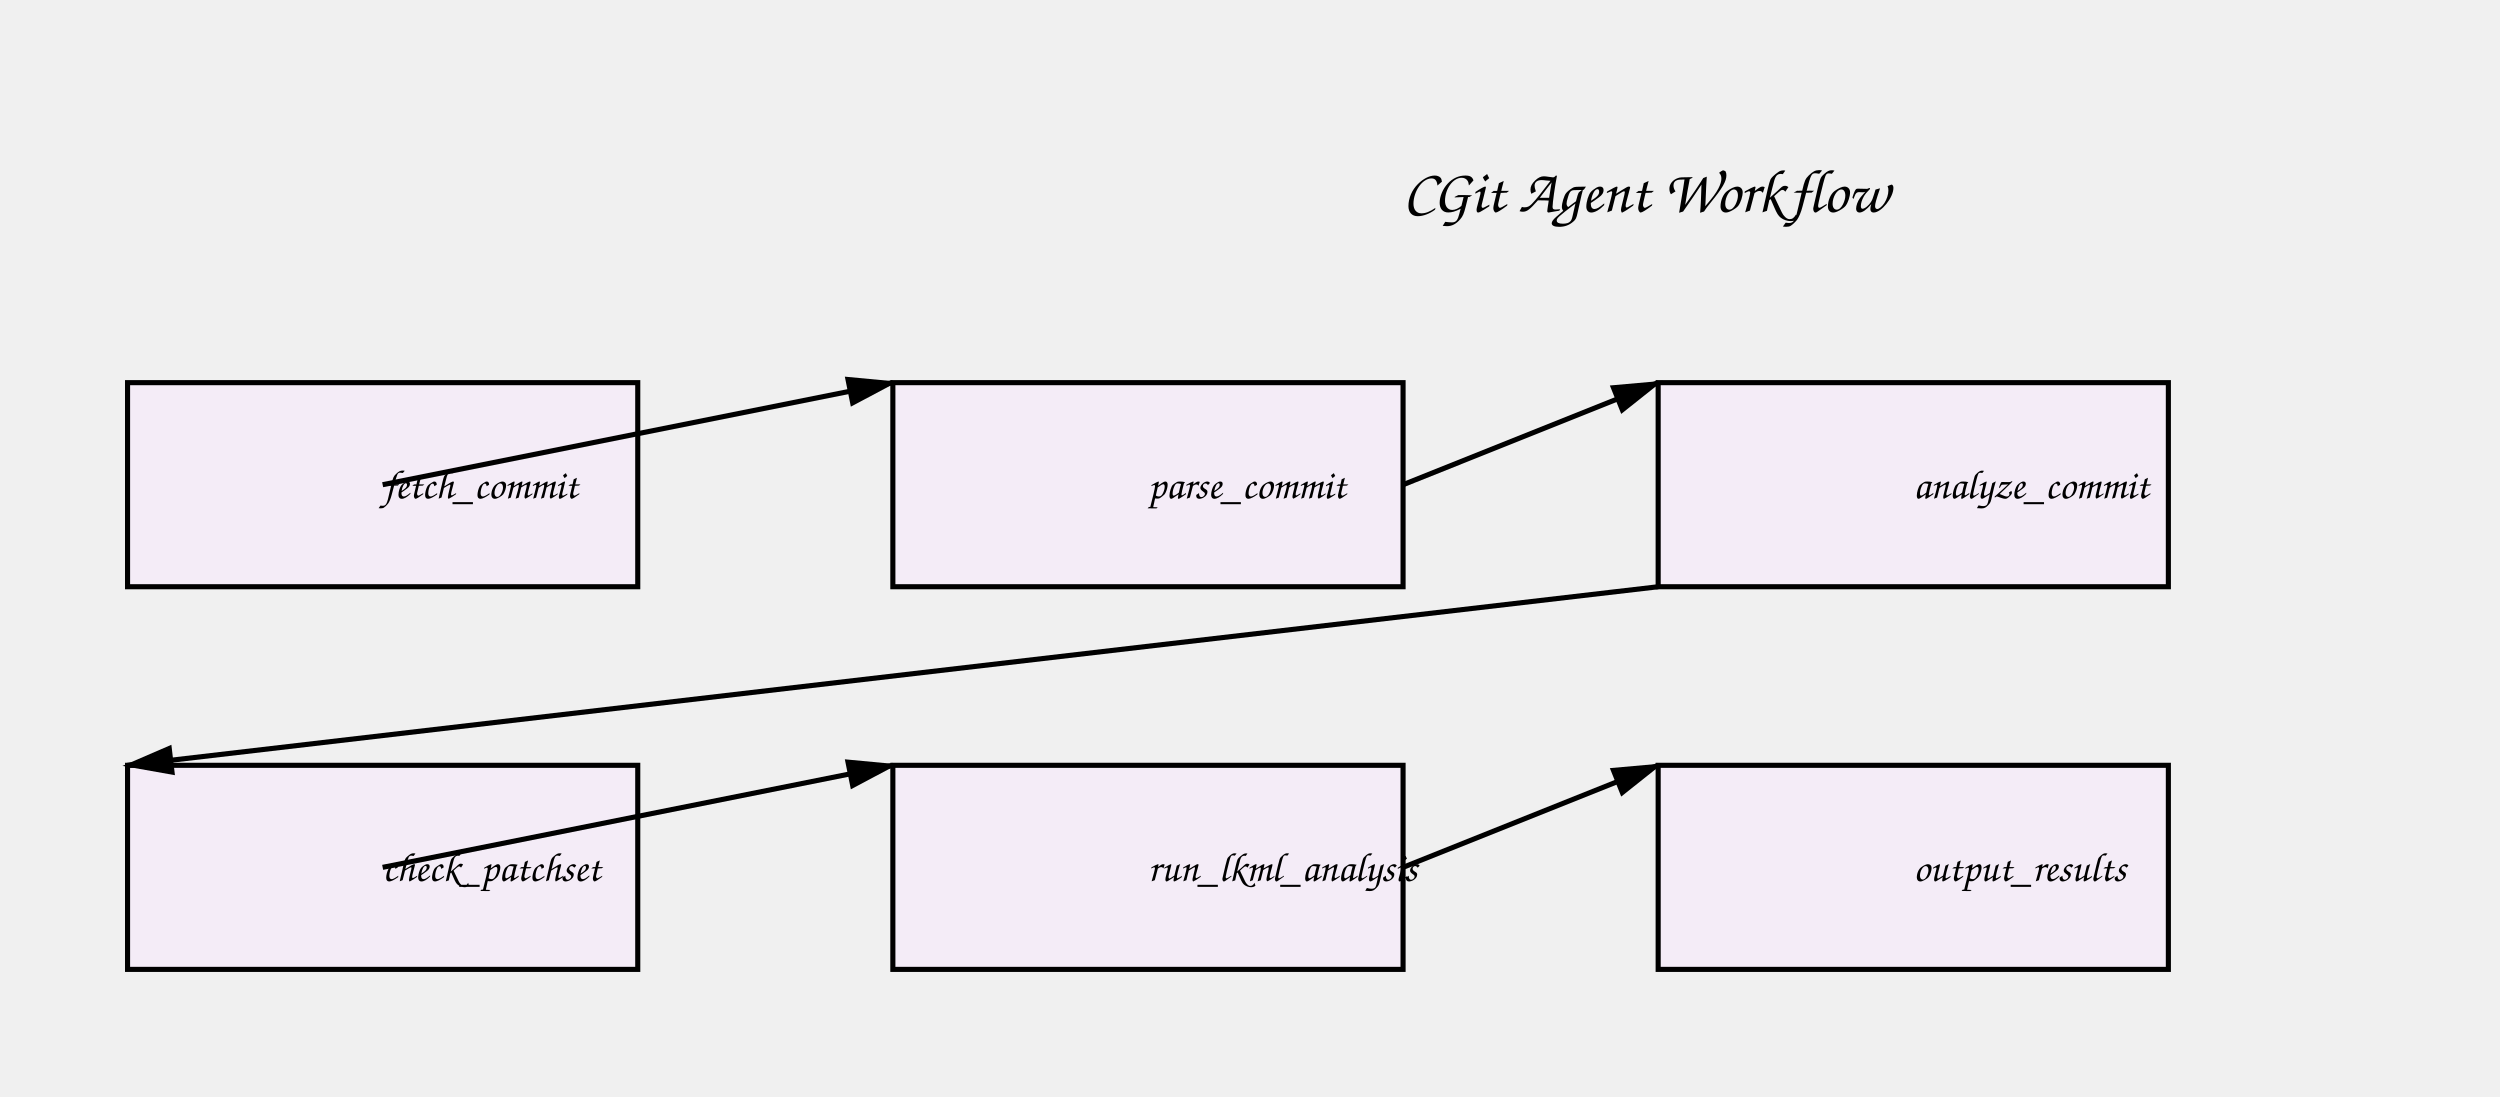
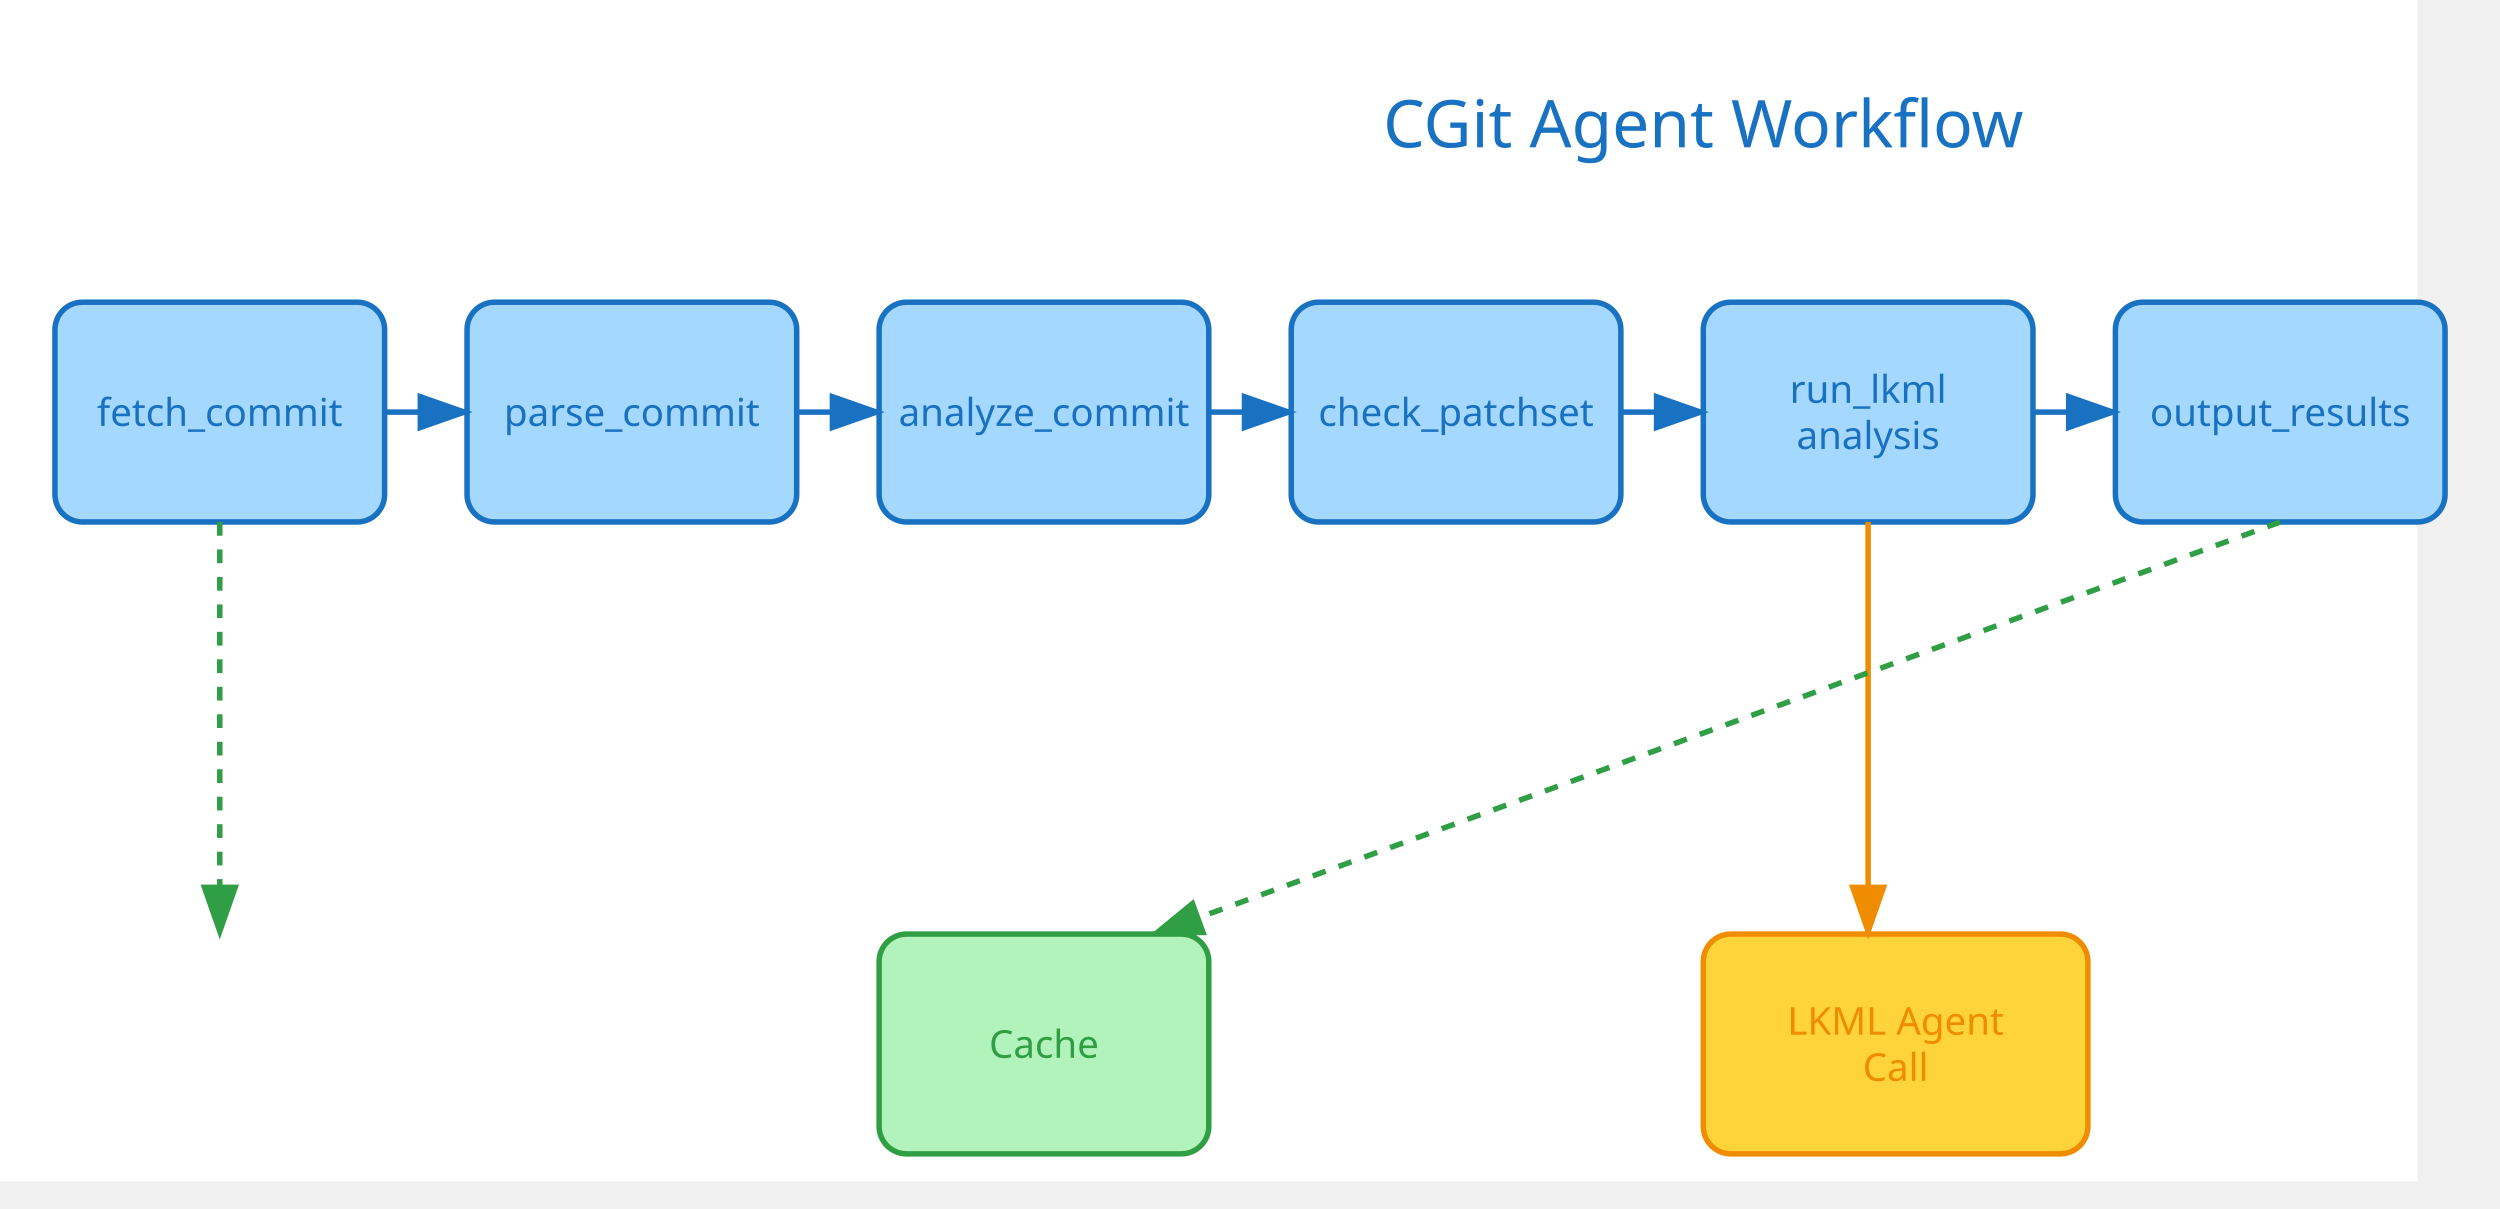
- <svg xmlns="http://www.w3.org/2000/svg" viewBox="50 0 980 430" width="980" height="430">
-   <style>
-     .handwritten { font-family: "Comic Sans MS", "Chalkboard SE", "Marker Felt", cursive; }
-     .rectangle { fill: #ffffff; stroke: #000000; stroke-width: 2; }
-     .ellipse { fill: #ffffff; stroke: #000000; stroke-width: 2; }
-     .diamond { fill: #ffffff; stroke: #000000; stroke-width: 2; }
-     .arrow { stroke: #000000; stroke-width: 2; fill: none; marker-end: url(#arrowhead); }
-     .text { fill: #000000; font-size: 16px; }
-   </style>
+ <svg xmlns="http://www.w3.org/2000/svg" width="910" height="440" viewBox="30 10 910 440">
+   <rect width="100%" height="100%" fill="#ffffff" />
  <defs>
-     <marker id="arrowhead" markerWidth="10" markerHeight="10" refX="9" refY="3" orient="auto">
-       <polygon points="0 0, 10 3, 0 6" fill="#000000" />
+     <marker id="arrowhead" markerWidth="10" markerHeight="7" refX="9" refY="3.5" orient="auto">
+       <polygon points="0 0, 10 3.5, 0 7" fill="#1971c2" />
+     </marker>
+     <marker id="arrowhead-orange" markerWidth="10" markerHeight="7" refX="9" refY="3.5" orient="auto">
+       <polygon points="0 0, 10 3.5, 0 7" fill="#f08c00" />
+     </marker>
+     <marker id="arrowhead-green" markerWidth="10" markerHeight="7" refX="9" refY="3.5" orient="auto">
+       <polygon points="0 0, 10 3.5, 0 7" fill="#2f9e44" />
    </marker>
  </defs>
-   <text x="600" y="83.0" class="handwritten" fill="#000000" font-size="24px">CGit Agent Workflow</text>
-   <rect x="100" y="150" width="200" height="80" fill="#f4ecf7" stroke="#000000" stroke-width="2" />
-   <text x="200" y="195.333" class="handwritten" fill="#000000" font-size="16px">fetch_commit</text>
-   <rect x="400" y="150" width="200" height="80" fill="#f4ecf7" stroke="#000000" stroke-width="2" />
-   <text x="500" y="195.333" class="handwritten" fill="#000000" font-size="16px">parse_commit</text>
-   <rect x="700" y="150" width="200" height="80" fill="#f4ecf7" stroke="#000000" stroke-width="2" />
-   <text x="800" y="195.333" class="handwritten" fill="#000000" font-size="16px">analyze_commit</text>
-   <rect x="100" y="300" width="200" height="80" fill="#f4ecf7" stroke="#000000" stroke-width="2" />
-   <text x="200" y="345.333" class="handwritten" fill="#000000" font-size="16px">check_patchset</text>
-   <rect x="400" y="300" width="200" height="80" fill="#f4ecf7" stroke="#000000" stroke-width="2" />
-   <text x="500" y="345.333" class="handwritten" fill="#000000" font-size="16px">run_lkml_analysis</text>
-   <rect x="700" y="300" width="200" height="80" fill="#f4ecf7" stroke="#000000" stroke-width="2" />
-   <text x="800" y="345.333" class="handwritten" fill="#000000" font-size="16px">output_results</text>
-   <path d="M 200 190 L 400 150" stroke="#000000" stroke-width="2" fill="none" marker-end="url(#arrowhead)" />
-   <path d="M 600 190 L 700 150" stroke="#000000" stroke-width="2" fill="none" marker-end="url(#arrowhead)" />
-   <path d="M 700 230 L 100 300" stroke="#000000" stroke-width="2" fill="none" marker-end="url(#arrowhead)" />
-   <path d="M 200 340 L 400 300" stroke="#000000" stroke-width="2" fill="none" marker-end="url(#arrowhead)" />
-   <path d="M 600 340 L 700 300" stroke="#000000" stroke-width="2" fill="none" marker-end="url(#arrowhead)" />
+   <text x="650.0" y="63.64" font-size="24" font-family="sans-serif" fill="#1971c2" text-anchor="middle">CGit Agent Workflow</text>
+   <rect x="50" y="120" width="120" height="80" rx="10" ry="10" fill="#a5d8ff" stroke="#1971c2" stroke-width="2" />
+   <text x="110.0" y="165.04" font-size="14" font-family="sans-serif" fill="#1971c2" text-anchor="middle">fetch_commit</text>
+   <rect x="200" y="120" width="120" height="80" rx="10" ry="10" fill="#a5d8ff" stroke="#1971c2" stroke-width="2" />
+   <text x="260.0" y="165.04" font-size="14" font-family="sans-serif" fill="#1971c2" text-anchor="middle">parse_commit</text>
+   <rect x="350" y="120" width="120" height="80" rx="10" ry="10" fill="#a5d8ff" stroke="#1971c2" stroke-width="2" />
+   <text x="410.0" y="165.04" font-size="14" font-family="sans-serif" fill="#1971c2" text-anchor="middle">analyze_commit</text>
+   <rect x="500" y="120" width="120" height="80" rx="10" ry="10" fill="#a5d8ff" stroke="#1971c2" stroke-width="2" />
+   <text x="560.0" y="165.04" font-size="14" font-family="sans-serif" fill="#1971c2" text-anchor="middle">check_patchset</text>
+   <rect x="650" y="120" width="120" height="80" rx="10" ry="10" fill="#a5d8ff" stroke="#1971c2" stroke-width="2" />
+   <text x="710.0" y="156.64" font-size="14" font-family="sans-serif" fill="#1971c2" text-anchor="middle">run_lkml</text>
+   <text x="710.0" y="173.44" font-size="14" font-family="sans-serif" fill="#1971c2" text-anchor="middle">analysis</text>
+   <rect x="800" y="120" width="120" height="80" rx="10" ry="10" fill="#a5d8ff" stroke="#1971c2" stroke-width="2" />
+   <text x="860.0" y="165.04" font-size="14" font-family="sans-serif" fill="#1971c2" text-anchor="middle">output_results</text>
+   <rect x="350" y="350" width="120" height="80" rx="10" ry="10" fill="#b2f2bb" stroke="#2f9e44" stroke-width="2" />
+   <text x="410.0" y="395.04" font-size="14" font-family="sans-serif" fill="#2f9e44" text-anchor="middle">Cache</text>
+   <rect x="650" y="350" width="140" height="80" rx="10" ry="10" fill="#ffd43b" stroke="#f08c00" stroke-width="2" />
+   <text x="720.0" y="386.64" font-size="14" font-family="sans-serif" fill="#f08c00" text-anchor="middle">LKML Agent</text>
+   <text x="720.0" y="403.44" font-size="14" font-family="sans-serif" fill="#f08c00" text-anchor="middle">Call</text>
+   <path d="M170,160 L200,160" fill="none" stroke="#1971c2" stroke-width="2" marker-end="url(#arrowhead)" />
+   <path d="M320,160 L350,160" fill="none" stroke="#1971c2" stroke-width="2" marker-end="url(#arrowhead)" />
+   <path d="M470,160 L500,160" fill="none" stroke="#1971c2" stroke-width="2" marker-end="url(#arrowhead)" />
+   <path d="M620,160 L650,160" fill="none" stroke="#1971c2" stroke-width="2" marker-end="url(#arrowhead)" />
+   <path d="M770,160 L800,160" fill="none" stroke="#1971c2" stroke-width="2" marker-end="url(#arrowhead)" />
+   <path d="M710,200 L710,350" fill="none" stroke="#f08c00" stroke-width="2" marker-end="url(#arrowhead-orange)" />
+   <path d="M110,200 L110,350" fill="none" stroke="#2f9e44" stroke-width="2" stroke-dasharray="5,5" marker-end="url(#arrowhead-green)" />
+   <path d="M860,200 L450,350" fill="none" stroke="#2f9e44" stroke-width="2" stroke-dasharray="5,5" marker-end="url(#arrowhead-green)" />
</svg>
